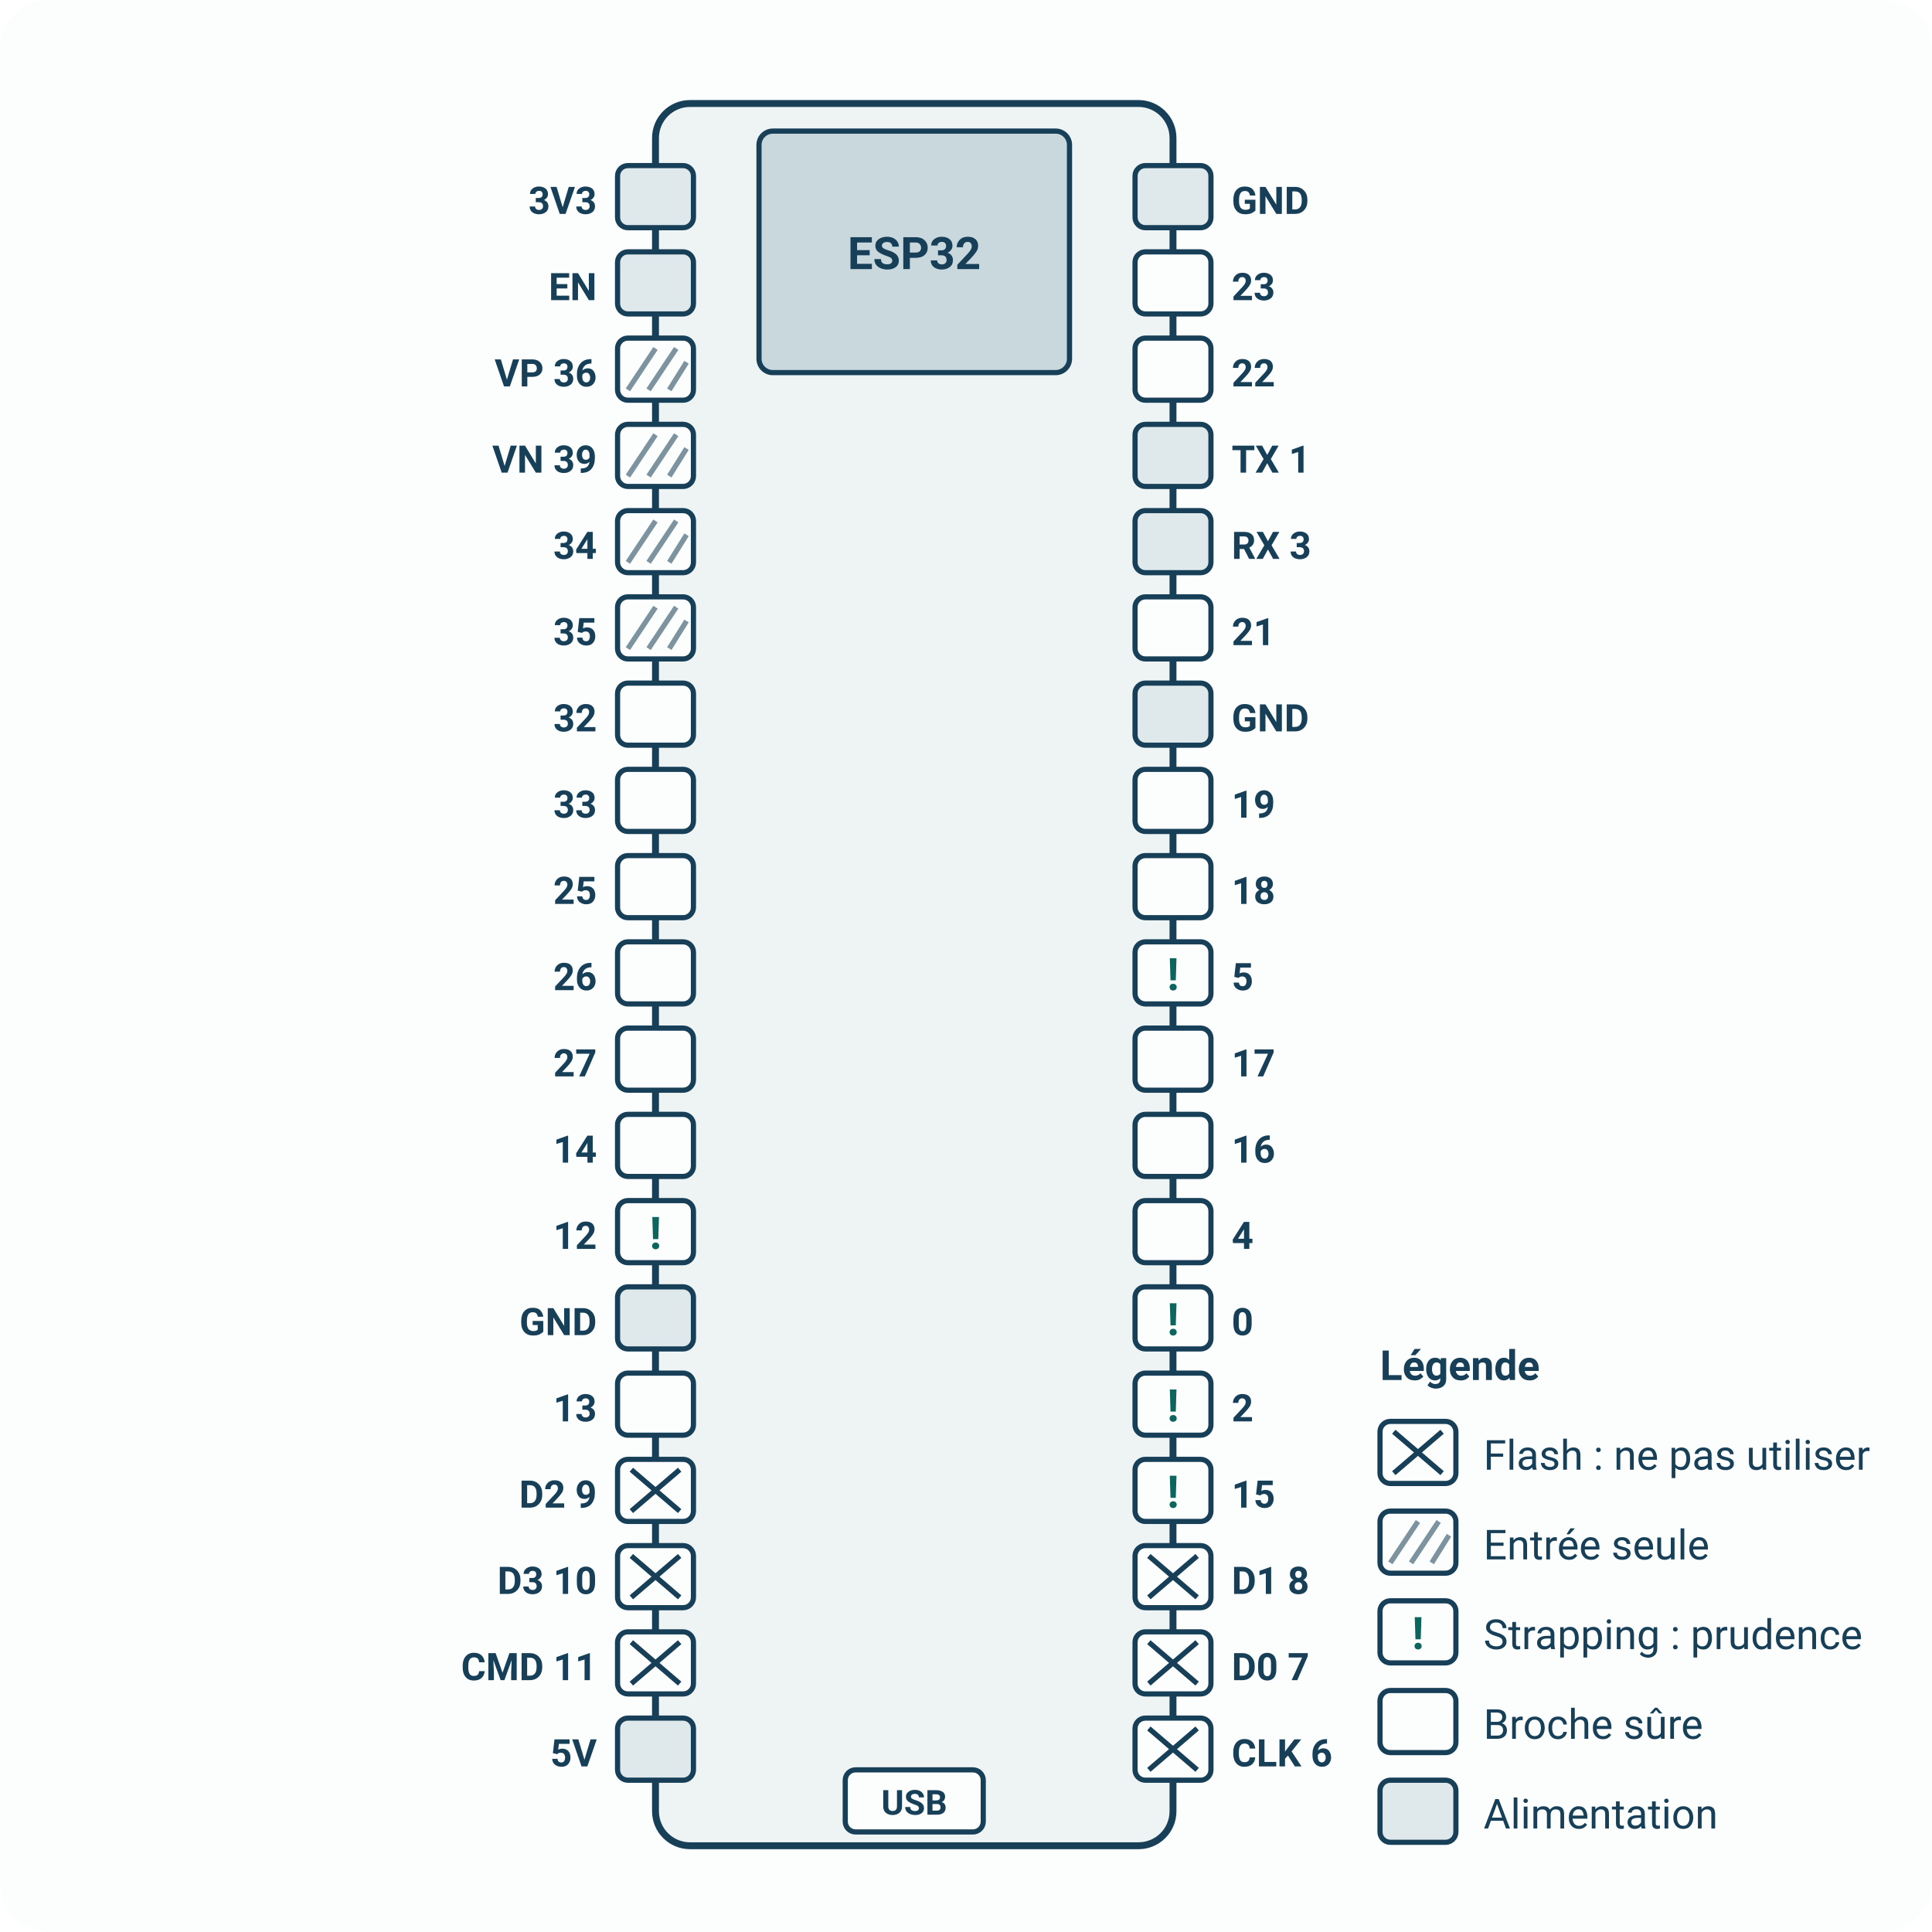
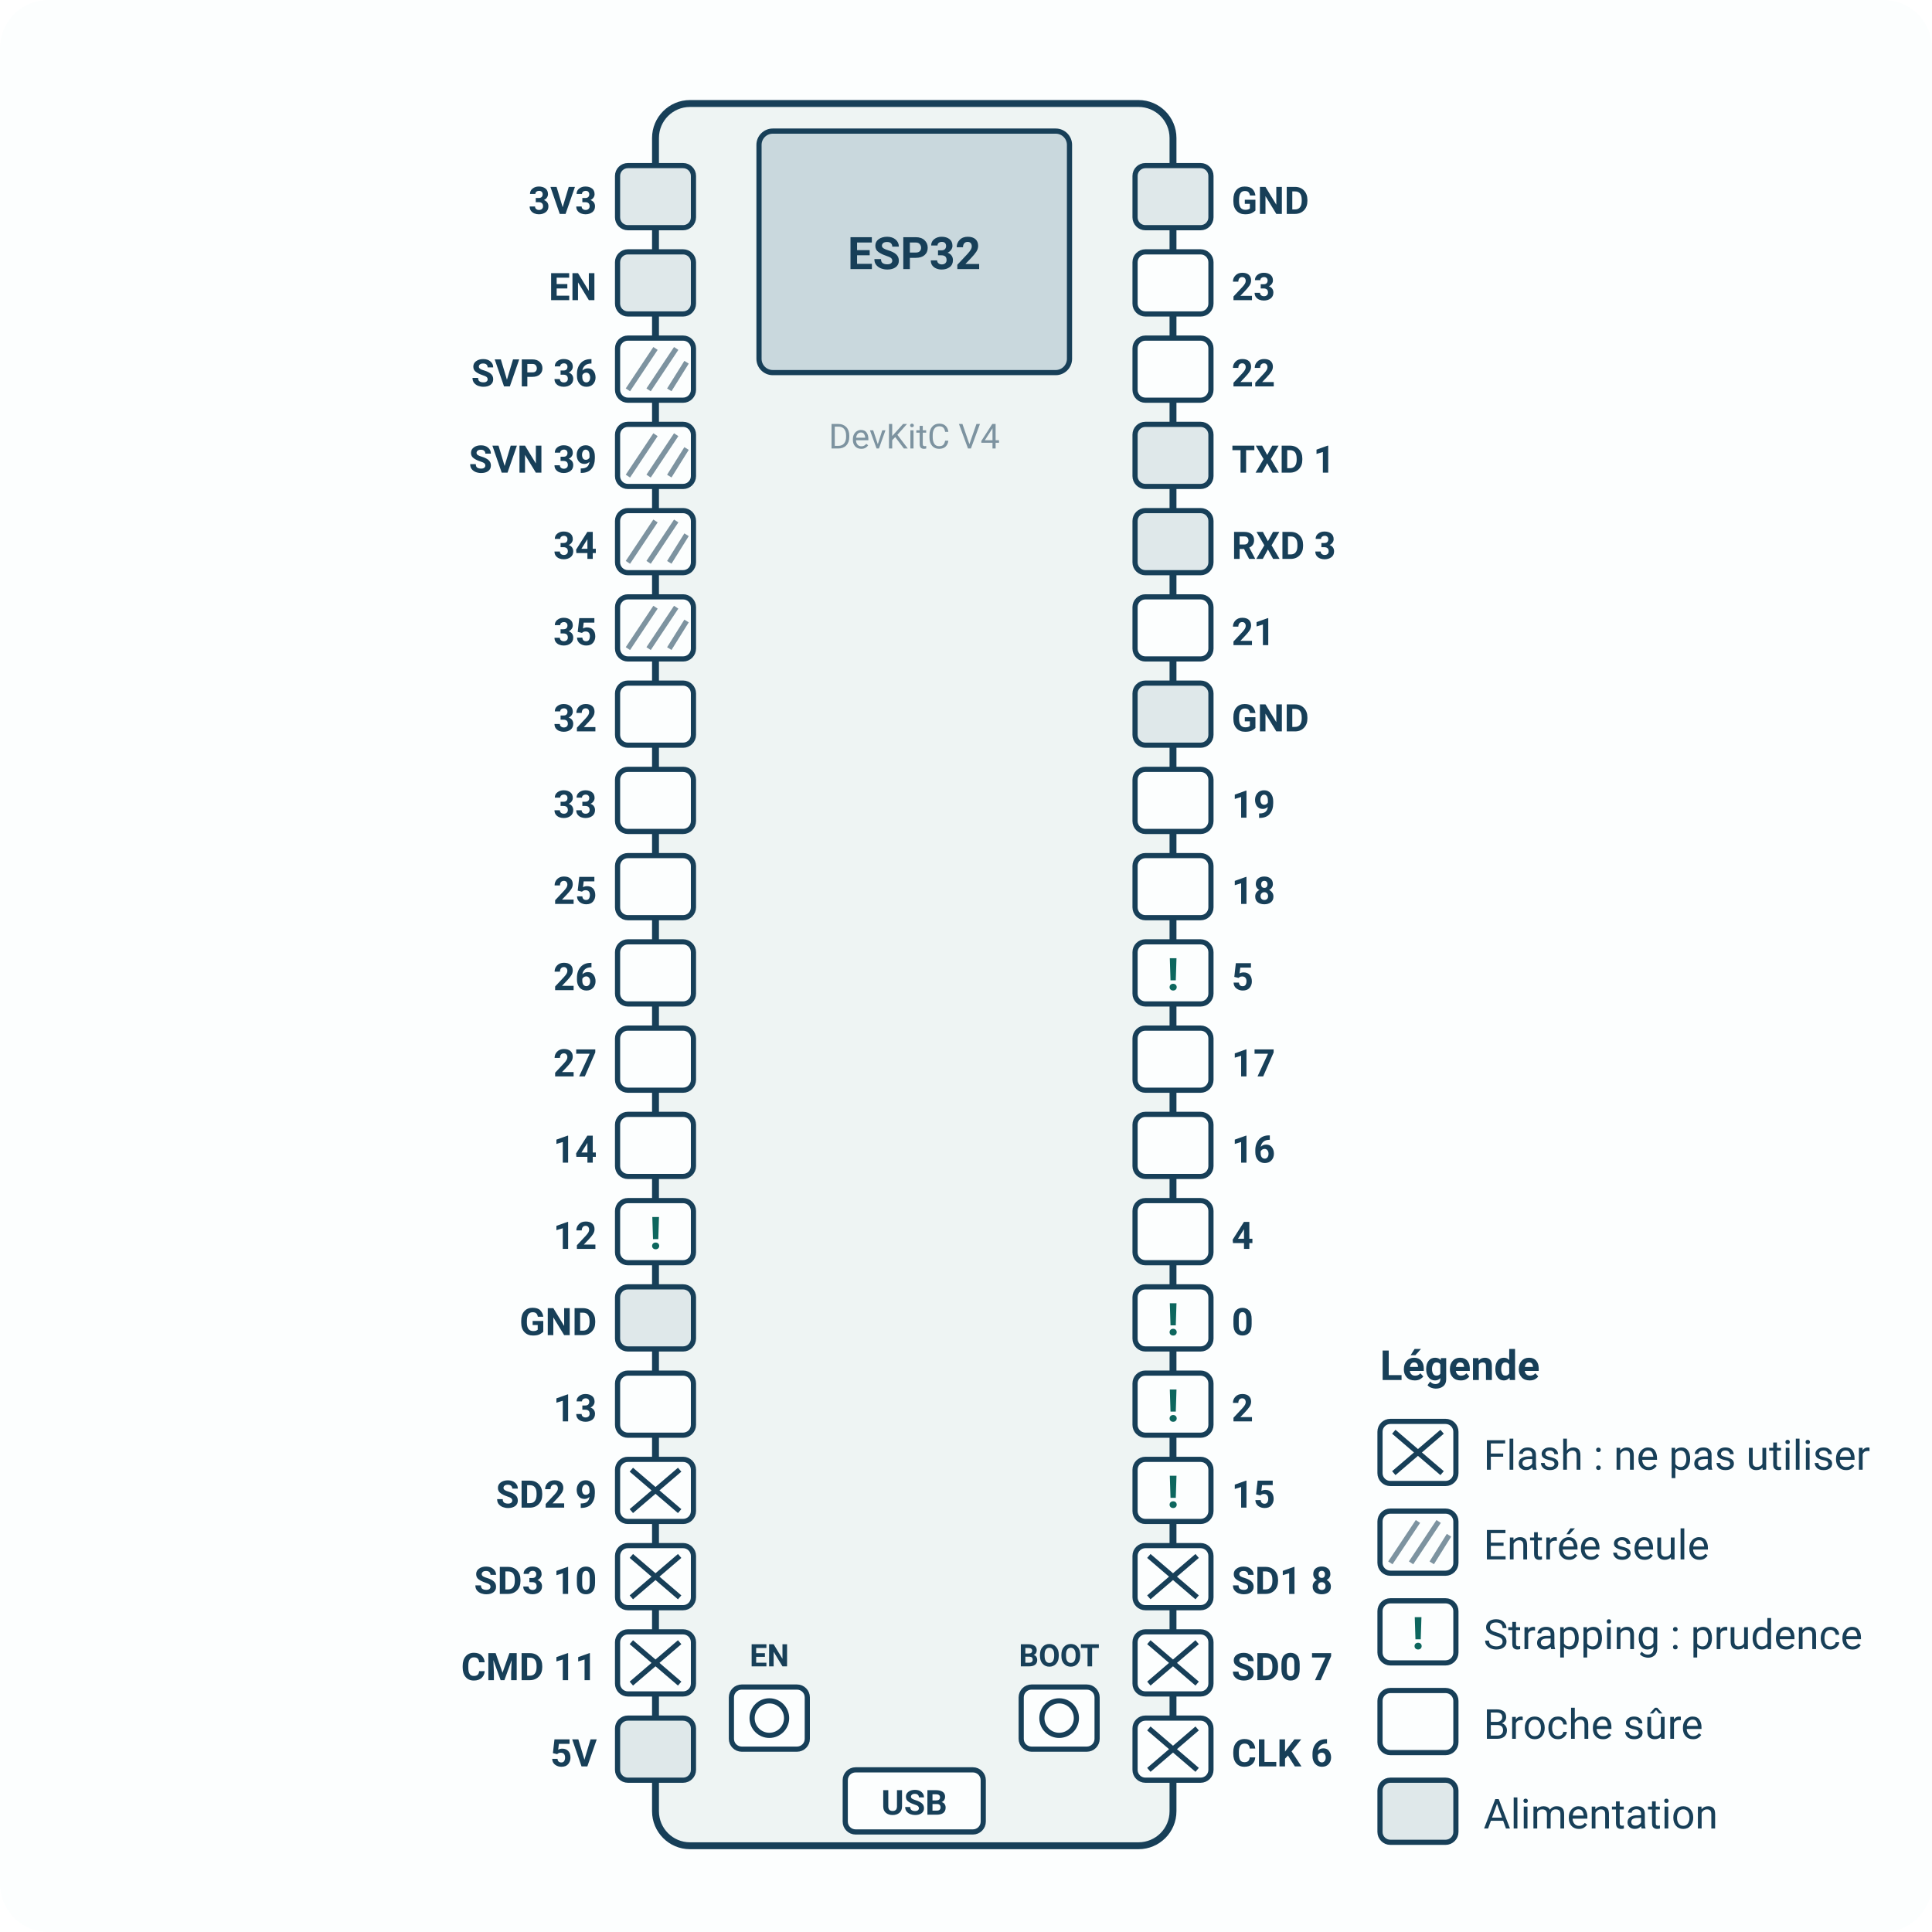
<svg xmlns="http://www.w3.org/2000/svg" viewBox="0 0 560 560" width="560" height="560" role="img" font-family="system-ui, -apple-system, Segoe UI, Roboto, sans-serif">
  <rect width="560" height="560" rx="14" fill="#fcfefe" />
  <rect x="190" y="30" width="150" height="505" rx="10" fill="#eef4f3" stroke="#173f58" stroke-width="2" />
  <rect x="220" y="38" width="90" height="70" rx="4" fill="#c9d8dd" stroke="#173f58" stroke-width="1.5" />
  <text x="265" y="78" text-anchor="middle" font-size="13" font-weight="700" fill="#173f58">ESP32</text>
+   <text x="265" y="130" text-anchor="middle" font-size="10" font-weight="400" fill="#7d93a0">DevKitC V4</text>
  <rect x="245" y="513" width="40" height="18" rx="3" fill="#fcfefe" stroke="#173f58" stroke-width="1.5" />
  <text x="265" y="526" text-anchor="middle" font-size="10" font-weight="600" fill="#173f58">USB</text>
+   <rect x="212" y="489" width="22" height="18" rx="3" fill="#fcfefe" stroke="#173f58" stroke-width="1.5" />
+   <circle cx="223" cy="498" r="5" fill="none" stroke="#173f58" stroke-width="1.5" />
+   <text x="223" y="483" text-anchor="middle" font-size="9" font-weight="600" fill="#173f58">EN</text>
+   <rect x="296" y="489" width="22" height="18" rx="3" fill="#fcfefe" stroke="#173f58" stroke-width="1.5" />
+   <circle cx="307" cy="498" r="5" fill="none" stroke="#173f58" stroke-width="1.5" />
+   <text x="307" y="483" text-anchor="middle" font-size="9" font-weight="600" fill="#173f58">BOOT</text>
  <rect x="179" y="48" width="22" height="18" rx="3" fill="#dfe8ea" stroke="#173f58" stroke-width="1.5" />
  <text x="173" y="62" text-anchor="end" font-size="11" font-weight="700" fill="#173f58">3V3</text>
  <rect x="179" y="73" width="22" height="18" rx="3" fill="#dfe8ea" stroke="#173f58" stroke-width="1.5" />
  <text x="173" y="87" text-anchor="end" font-size="11" font-weight="700" fill="#173f58">EN</text>
  <rect x="179" y="98" width="22" height="18" rx="3" fill="#fcfefe" stroke="#173f58" stroke-width="1.5" />
  <path d="M182 113 l8 -12 M188 113 l8 -12 M194 113 l5 -8" stroke="#7d93a0" stroke-width="1.5" />
-   <text x="173" y="112" text-anchor="end" font-size="11" font-weight="600" fill="#173f58">VP 36</text>
+   <text x="173" y="112" text-anchor="end" font-size="11" font-weight="600" fill="#173f58">SVP 36</text>
  <rect x="179" y="123" width="22" height="18" rx="3" fill="#fcfefe" stroke="#173f58" stroke-width="1.5" />
  <path d="M182 138 l8 -12 M188 138 l8 -12 M194 138 l5 -8" stroke="#7d93a0" stroke-width="1.5" />
-   <text x="173" y="137" text-anchor="end" font-size="11" font-weight="600" fill="#173f58">VN 39</text>
+   <text x="173" y="137" text-anchor="end" font-size="11" font-weight="600" fill="#173f58">SVN 39</text>
  <rect x="179" y="148" width="22" height="18" rx="3" fill="#fcfefe" stroke="#173f58" stroke-width="1.5" />
  <path d="M182 163 l8 -12 M188 163 l8 -12 M194 163 l5 -8" stroke="#7d93a0" stroke-width="1.5" />
  <text x="173" y="162" text-anchor="end" font-size="11" font-weight="600" fill="#173f58">34</text>
  <rect x="179" y="173" width="22" height="18" rx="3" fill="#fcfefe" stroke="#173f58" stroke-width="1.5" />
  <path d="M182 188 l8 -12 M188 188 l8 -12 M194 188 l5 -8" stroke="#7d93a0" stroke-width="1.5" />
  <text x="173" y="187" text-anchor="end" font-size="11" font-weight="600" fill="#173f58">35</text>
  <rect x="179" y="198" width="22" height="18" rx="3" fill="#fcfefe" stroke="#173f58" stroke-width="1.5" />
  <text x="173" y="212" text-anchor="end" font-size="11" font-weight="600" fill="#173f58">32</text>
  <rect x="179" y="223" width="22" height="18" rx="3" fill="#fcfefe" stroke="#173f58" stroke-width="1.5" />
  <text x="173" y="237" text-anchor="end" font-size="11" font-weight="600" fill="#173f58">33</text>
  <rect x="179" y="248" width="22" height="18" rx="3" fill="#fcfefe" stroke="#173f58" stroke-width="1.5" />
  <text x="173" y="262" text-anchor="end" font-size="11" font-weight="600" fill="#173f58">25</text>
  <rect x="179" y="273" width="22" height="18" rx="3" fill="#fcfefe" stroke="#173f58" stroke-width="1.5" />
  <text x="173" y="287" text-anchor="end" font-size="11" font-weight="600" fill="#173f58">26</text>
  <rect x="179" y="298" width="22" height="18" rx="3" fill="#fcfefe" stroke="#173f58" stroke-width="1.5" />
  <text x="173" y="312" text-anchor="end" font-size="11" font-weight="600" fill="#173f58">27</text>
  <rect x="179" y="323" width="22" height="18" rx="3" fill="#fcfefe" stroke="#173f58" stroke-width="1.5" />
  <text x="173" y="337" text-anchor="end" font-size="11" font-weight="600" fill="#173f58">14</text>
  <rect x="179" y="348" width="22" height="18" rx="3" fill="#fcfefe" stroke="#173f58" stroke-width="1.5" />
  <text x="190" y="362" text-anchor="middle" font-size="13" font-weight="700" fill="#0d665e">!</text>
  <text x="173" y="362" text-anchor="end" font-size="11" font-weight="600" fill="#173f58">12</text>
  <rect x="179" y="373" width="22" height="18" rx="3" fill="#dfe8ea" stroke="#173f58" stroke-width="1.5" />
  <text x="173" y="387" text-anchor="end" font-size="11" font-weight="700" fill="#173f58">GND</text>
  <rect x="179" y="398" width="22" height="18" rx="3" fill="#fcfefe" stroke="#173f58" stroke-width="1.5" />
  <text x="173" y="412" text-anchor="end" font-size="11" font-weight="600" fill="#173f58">13</text>
  <rect x="179" y="423" width="22" height="18" rx="3" fill="#fcfefe" stroke="#173f58" stroke-width="1.5" />
  <path d="M183 426 l14 12 M197 426 l-14 12" stroke="#173f58" stroke-width="1.5" />
-   <text x="173" y="437" text-anchor="end" font-size="11" font-weight="600" fill="#173f58">D2 9</text>
+   <text x="173" y="437" text-anchor="end" font-size="11" font-weight="600" fill="#173f58">SD2 9</text>
  <rect x="179" y="448" width="22" height="18" rx="3" fill="#fcfefe" stroke="#173f58" stroke-width="1.5" />
  <path d="M183 451 l14 12 M197 451 l-14 12" stroke="#173f58" stroke-width="1.5" />
-   <text x="173" y="462" text-anchor="end" font-size="11" font-weight="600" fill="#173f58">D3 10</text>
+   <text x="173" y="462" text-anchor="end" font-size="11" font-weight="600" fill="#173f58">SD3 10</text>
  <rect x="179" y="473" width="22" height="18" rx="3" fill="#fcfefe" stroke="#173f58" stroke-width="1.5" />
  <path d="M183 476 l14 12 M197 476 l-14 12" stroke="#173f58" stroke-width="1.5" />
  <text x="173" y="487" text-anchor="end" font-size="11" font-weight="600" fill="#173f58">CMD 11</text>
  <rect x="179" y="498" width="22" height="18" rx="3" fill="#dfe8ea" stroke="#173f58" stroke-width="1.5" />
  <text x="173" y="512" text-anchor="end" font-size="11" font-weight="700" fill="#173f58">5V</text>
  <rect x="329" y="48" width="22" height="18" rx="3" fill="#dfe8ea" stroke="#173f58" stroke-width="1.5" />
  <text x="357" y="62" text-anchor="start" font-size="11" font-weight="700" fill="#173f58">GND</text>
  <rect x="329" y="73" width="22" height="18" rx="3" fill="#fcfefe" stroke="#173f58" stroke-width="1.5" />
  <text x="357" y="87" text-anchor="start" font-size="11" font-weight="600" fill="#173f58">23</text>
  <rect x="329" y="98" width="22" height="18" rx="3" fill="#fcfefe" stroke="#173f58" stroke-width="1.5" />
  <text x="357" y="112" text-anchor="start" font-size="11" font-weight="600" fill="#173f58">22</text>
  <rect x="329" y="123" width="22" height="18" rx="3" fill="#dfe8ea" stroke="#173f58" stroke-width="1.5" />
-   <text x="357" y="137" text-anchor="start" font-size="11" font-weight="600" fill="#173f58">TX 1</text>
+   <text x="357" y="137" text-anchor="start" font-size="11" font-weight="600" fill="#173f58">TXD 1</text>
  <rect x="329" y="148" width="22" height="18" rx="3" fill="#dfe8ea" stroke="#173f58" stroke-width="1.5" />
-   <text x="357" y="162" text-anchor="start" font-size="11" font-weight="600" fill="#173f58">RX 3</text>
+   <text x="357" y="162" text-anchor="start" font-size="11" font-weight="600" fill="#173f58">RXD 3</text>
  <rect x="329" y="173" width="22" height="18" rx="3" fill="#fcfefe" stroke="#173f58" stroke-width="1.5" />
  <text x="357" y="187" text-anchor="start" font-size="11" font-weight="600" fill="#173f58">21</text>
  <rect x="329" y="198" width="22" height="18" rx="3" fill="#dfe8ea" stroke="#173f58" stroke-width="1.5" />
  <text x="357" y="212" text-anchor="start" font-size="11" font-weight="700" fill="#173f58">GND</text>
  <rect x="329" y="223" width="22" height="18" rx="3" fill="#fcfefe" stroke="#173f58" stroke-width="1.5" />
  <text x="357" y="237" text-anchor="start" font-size="11" font-weight="600" fill="#173f58">19</text>
  <rect x="329" y="248" width="22" height="18" rx="3" fill="#fcfefe" stroke="#173f58" stroke-width="1.5" />
  <text x="357" y="262" text-anchor="start" font-size="11" font-weight="600" fill="#173f58">18</text>
  <rect x="329" y="273" width="22" height="18" rx="3" fill="#fcfefe" stroke="#173f58" stroke-width="1.5" />
  <text x="340" y="287" text-anchor="middle" font-size="13" font-weight="700" fill="#0d665e">!</text>
  <text x="357" y="287" text-anchor="start" font-size="11" font-weight="600" fill="#173f58">5</text>
  <rect x="329" y="298" width="22" height="18" rx="3" fill="#fcfefe" stroke="#173f58" stroke-width="1.5" />
  <text x="357" y="312" text-anchor="start" font-size="11" font-weight="600" fill="#173f58">17</text>
  <rect x="329" y="323" width="22" height="18" rx="3" fill="#fcfefe" stroke="#173f58" stroke-width="1.5" />
  <text x="357" y="337" text-anchor="start" font-size="11" font-weight="600" fill="#173f58">16</text>
  <rect x="329" y="348" width="22" height="18" rx="3" fill="#fcfefe" stroke="#173f58" stroke-width="1.5" />
  <text x="357" y="362" text-anchor="start" font-size="11" font-weight="600" fill="#173f58">4</text>
  <rect x="329" y="373" width="22" height="18" rx="3" fill="#fcfefe" stroke="#173f58" stroke-width="1.5" />
  <text x="340" y="387" text-anchor="middle" font-size="13" font-weight="700" fill="#0d665e">!</text>
  <text x="357" y="387" text-anchor="start" font-size="11" font-weight="600" fill="#173f58">0</text>
  <rect x="329" y="398" width="22" height="18" rx="3" fill="#fcfefe" stroke="#173f58" stroke-width="1.5" />
  <text x="340" y="412" text-anchor="middle" font-size="13" font-weight="700" fill="#0d665e">!</text>
  <text x="357" y="412" text-anchor="start" font-size="11" font-weight="600" fill="#173f58">2</text>
  <rect x="329" y="423" width="22" height="18" rx="3" fill="#fcfefe" stroke="#173f58" stroke-width="1.5" />
  <text x="340" y="437" text-anchor="middle" font-size="13" font-weight="700" fill="#0d665e">!</text>
  <text x="357" y="437" text-anchor="start" font-size="11" font-weight="600" fill="#173f58">15</text>
  <rect x="329" y="448" width="22" height="18" rx="3" fill="#fcfefe" stroke="#173f58" stroke-width="1.5" />
  <path d="M333 451 l14 12 M347 451 l-14 12" stroke="#173f58" stroke-width="1.5" />
-   <text x="357" y="462" text-anchor="start" font-size="11" font-weight="600" fill="#173f58">D1 8</text>
+   <text x="357" y="462" text-anchor="start" font-size="11" font-weight="600" fill="#173f58">SD1 8</text>
  <rect x="329" y="473" width="22" height="18" rx="3" fill="#fcfefe" stroke="#173f58" stroke-width="1.5" />
  <path d="M333 476 l14 12 M347 476 l-14 12" stroke="#173f58" stroke-width="1.5" />
-   <text x="357" y="487" text-anchor="start" font-size="11" font-weight="600" fill="#173f58">D0 7</text>
+   <text x="357" y="487" text-anchor="start" font-size="11" font-weight="600" fill="#173f58">SD0 7</text>
  <rect x="329" y="498" width="22" height="18" rx="3" fill="#fcfefe" stroke="#173f58" stroke-width="1.5" />
  <path d="M333 501 l14 12 M347 501 l-14 12" stroke="#173f58" stroke-width="1.5" />
  <text x="357" y="512" text-anchor="start" font-size="11" font-weight="600" fill="#173f58">CLK 6</text>
  <text x="400" y="400" text-anchor="start" font-size="12" font-weight="700" fill="#173f58">Légende</text>
  <rect x="400" y="412" width="22" height="18" rx="3" fill="#fcfefe" stroke="#173f58" stroke-width="1.5" />
  <path d="M404 415 l14 12 M418 415 l-14 12" stroke="#173f58" stroke-width="1.5" />
  <text x="430" y="426" text-anchor="start" font-size="12" font-weight="400" fill="#173f58">Flash : ne pas utiliser</text>
  <rect x="400" y="438" width="22" height="18" rx="3" fill="#fcfefe" stroke="#173f58" stroke-width="1.5" />
  <path d="M403 453 l8 -12 M409 453 l8 -12 M415 453 l5 -8" stroke="#7d93a0" stroke-width="1.5" />
  <text x="430" y="452" text-anchor="start" font-size="12" font-weight="400" fill="#173f58">Entrée seule</text>
  <rect x="400" y="464" width="22" height="18" rx="3" fill="#fcfefe" stroke="#173f58" stroke-width="1.5" />
  <text x="411" y="478" text-anchor="middle" font-size="13" font-weight="700" fill="#0d665e">!</text>
  <text x="430" y="478" text-anchor="start" font-size="12" font-weight="400" fill="#173f58">Strapping : prudence</text>
  <rect x="400" y="490" width="22" height="18" rx="3" fill="#fcfefe" stroke="#173f58" stroke-width="1.5" />
  <text x="430" y="504" text-anchor="start" font-size="12" font-weight="400" fill="#173f58">Broche sûre</text>
  <rect x="400" y="516" width="22" height="18" rx="3" fill="#dfe8ea" stroke="#173f58" stroke-width="1.5" />
  <text x="430" y="530" text-anchor="start" font-size="12" font-weight="400" fill="#173f58">Alimentation</text>
</svg>
